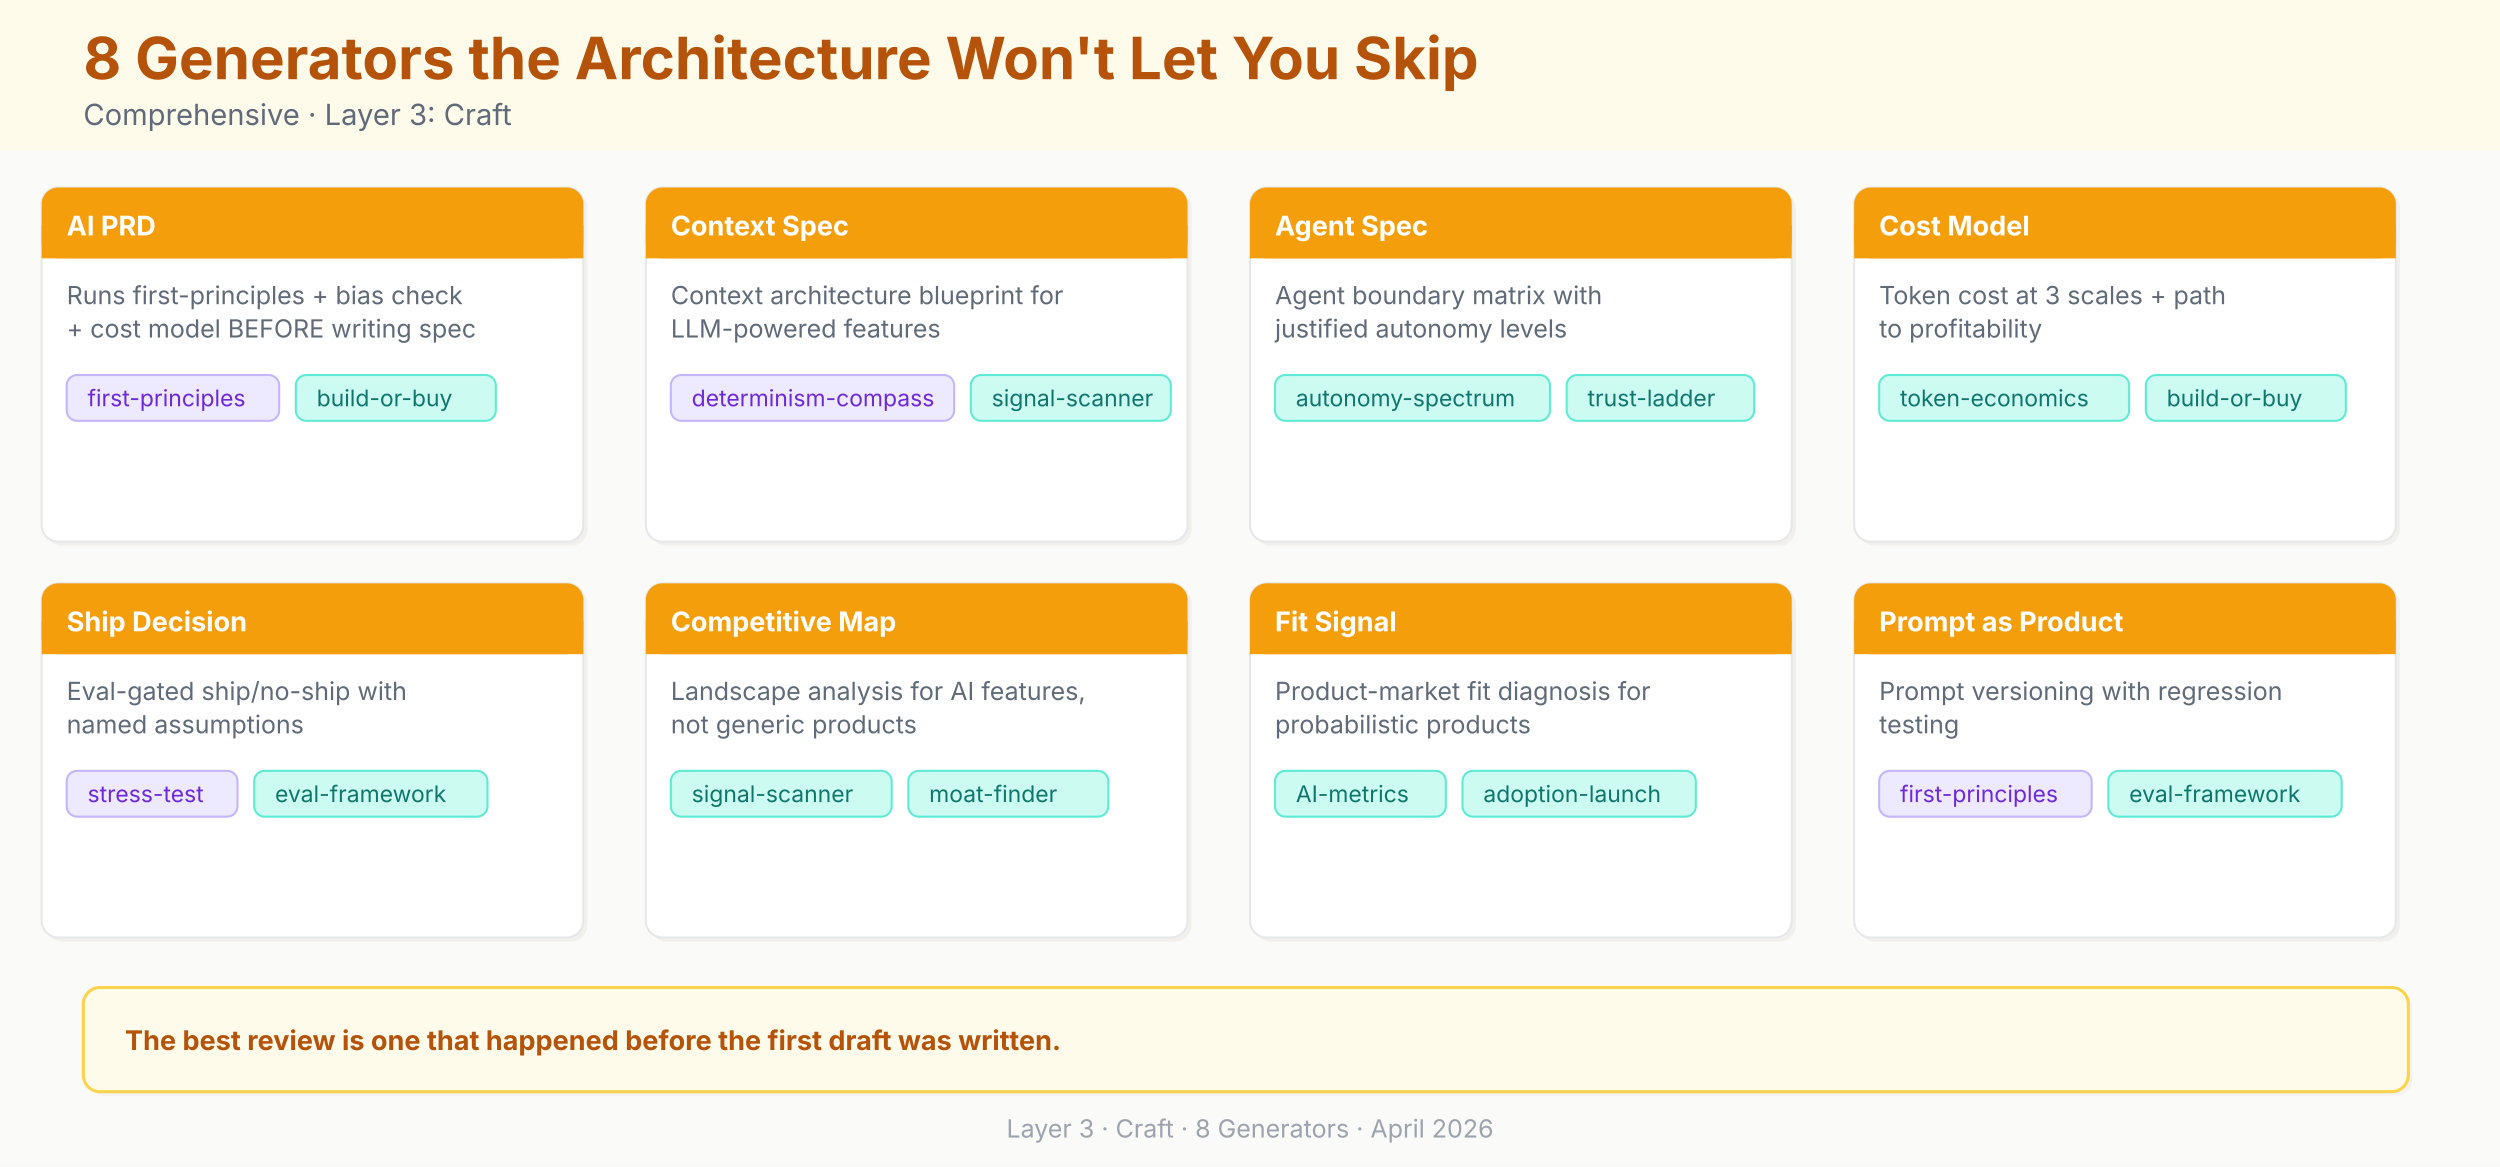
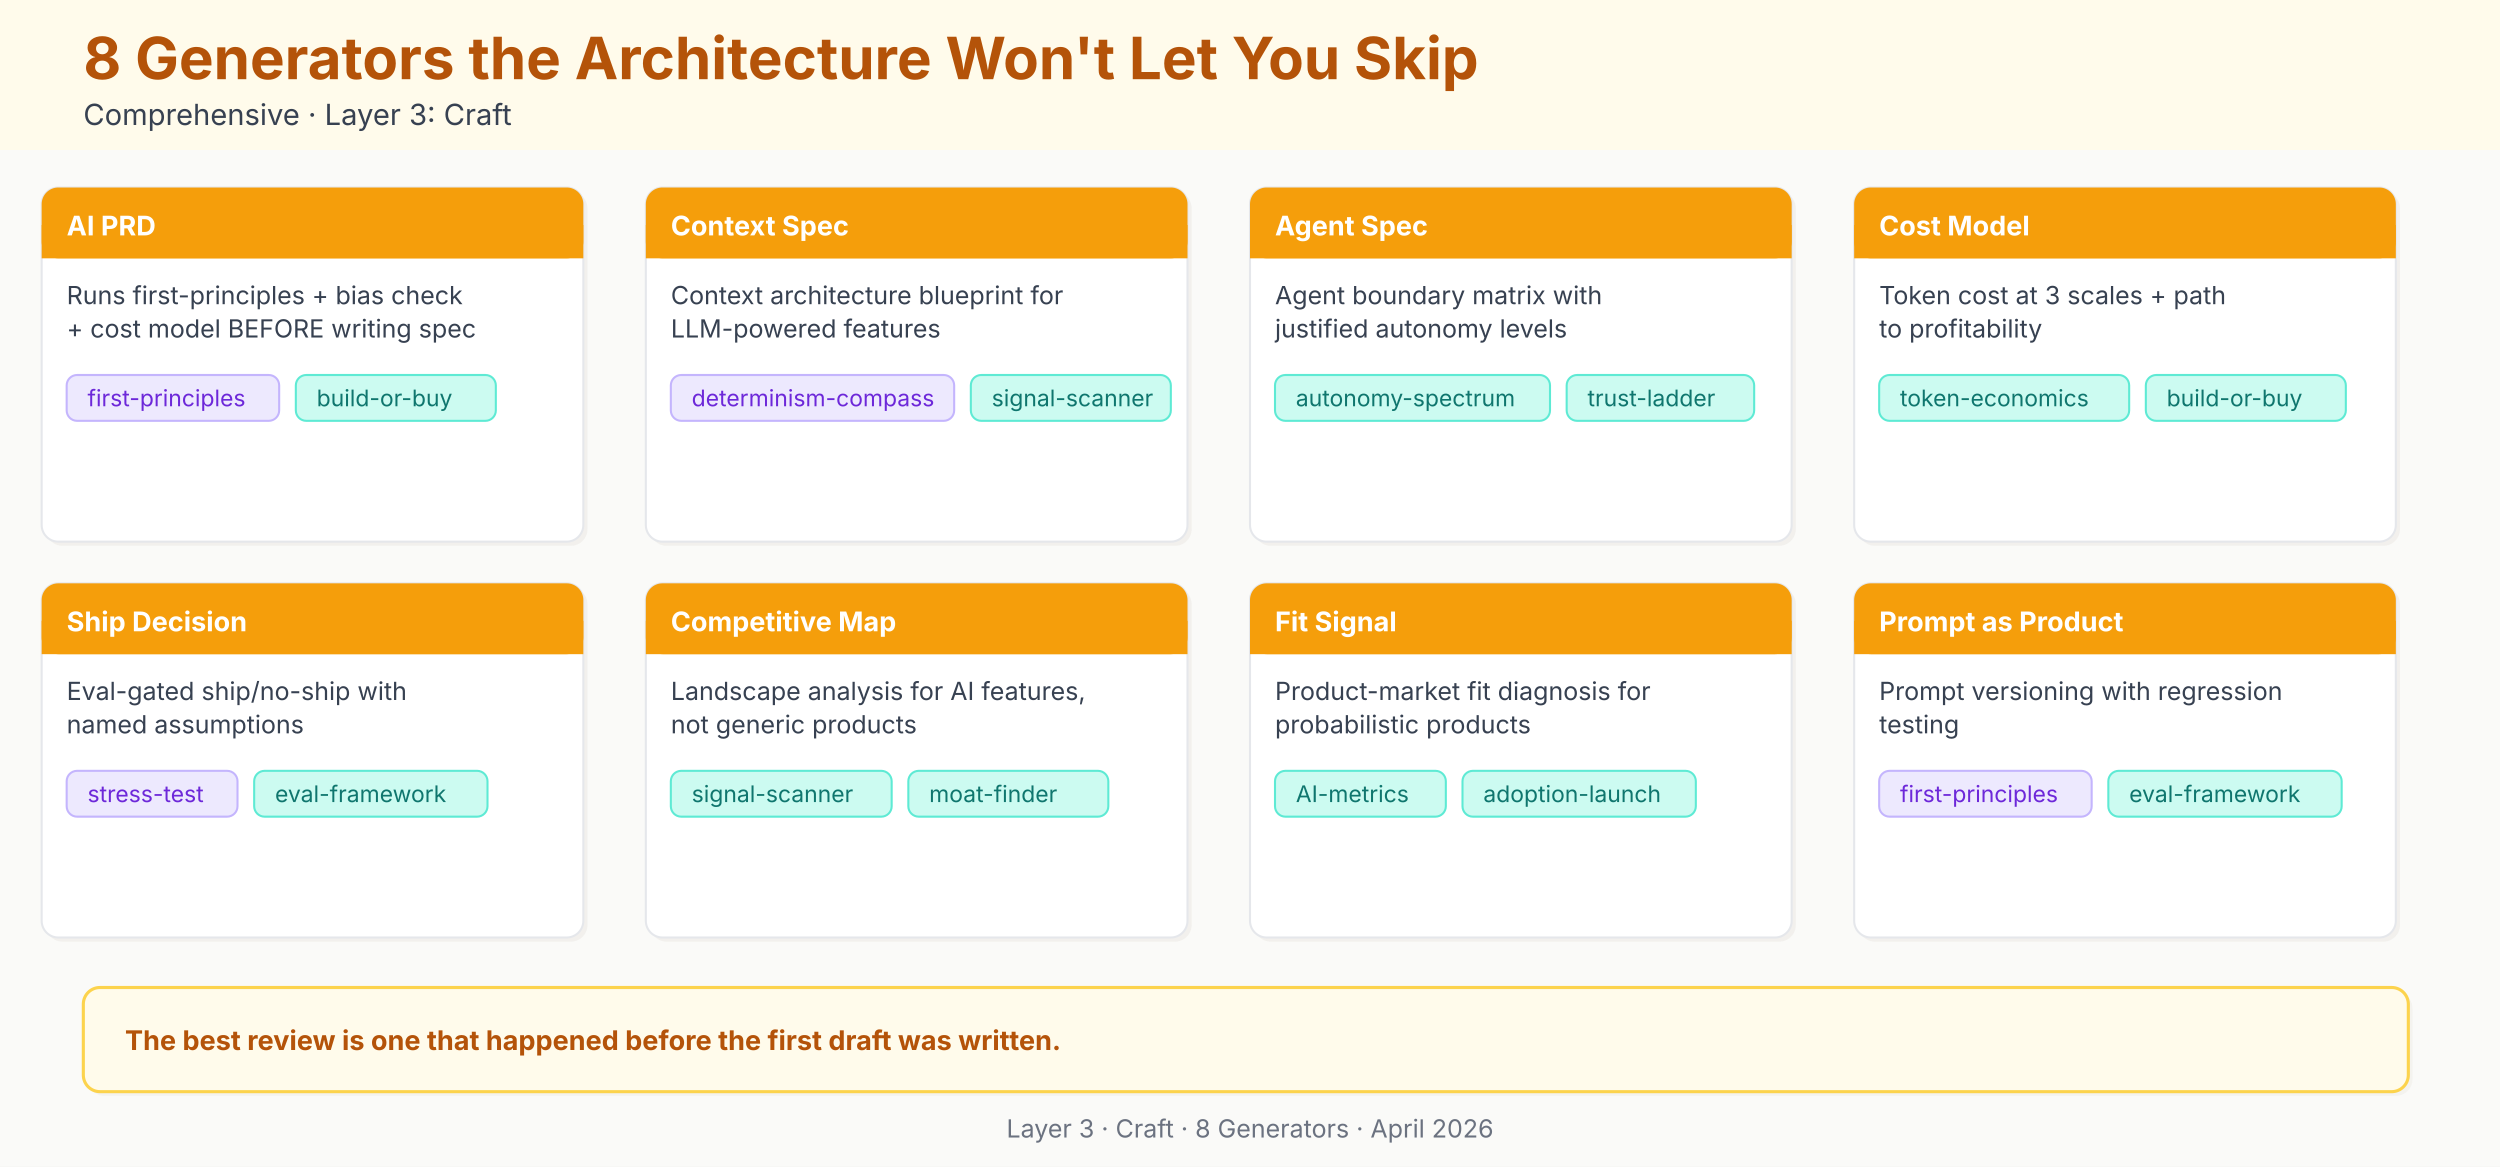
<svg xmlns="http://www.w3.org/2000/svg" viewBox="0 0 1200 560" width="1200" height="560">
  <rect x="0" y="0" width="1200" height="560" fill="#FAFAF8" />
  <rect x="0" y="0" width="1200" height="72" fill="#FFFBEB" />
  <text x="40" y="38" font-family="Inter, Segoe UI, sans-serif" font-size="28" font-weight="bold" fill="#B45309">8 Generators the Architecture Won't Let You Skip</text>
-   <text x="40" y="60" font-family="Inter, Segoe UI, sans-serif" font-size="14" fill="#5F6B7A">Comprehensive  ·  Layer 3: Craft</text>
+   <text x="40" y="60" font-family="Inter, Segoe UI, sans-serif" font-size="14" fill="#374151">Comprehensive  ·  Layer 3: Craft</text>
  <rect x="22" y="92" width="260" height="170" rx="8" fill="#E8E5E0" opacity="0.45" />
  <rect x="20" y="90" width="260" height="170" rx="8" fill="#FFFFFF" stroke="#E5E7EB" stroke-width="1" />
  <rect x="20" y="90" width="260" height="34" rx="8" fill="#F59E0B" />
  <rect x="20" y="108" width="260" height="16" fill="#F59E0B" />
  <text x="32" y="113" font-family="Inter, Segoe UI, sans-serif" font-size="13" font-weight="bold" fill="#FFFFFF">AI PRD</text>
-   <text x="32" y="146" font-family="Inter, Segoe UI, sans-serif" font-size="12" fill="#5F6B7A">Runs first-principles + bias check</text>
-   <text x="32" y="162" font-family="Inter, Segoe UI, sans-serif" font-size="12" fill="#5F6B7A">+ cost model BEFORE writing spec</text>
+   <text x="32" y="146" font-family="Inter, Segoe UI, sans-serif" font-size="12" fill="#374151">Runs first-principles + bias check</text>
+   <text x="32" y="162" font-family="Inter, Segoe UI, sans-serif" font-size="12" fill="#374151">+ cost model BEFORE writing spec</text>
  <rect x="32" y="180" width="102" height="22" rx="5" fill="#EDE9FE" stroke="#C4B5FD" stroke-width="1" />
  <text x="42" y="195" font-family="Inter, Segoe UI, sans-serif" font-size="11" fill="#6D28D9">first-principles</text>
  <rect x="142" y="180" width="96" height="22" rx="5" fill="#CCFBF1" stroke="#5EEAD4" stroke-width="1" />
  <text x="152" y="195" font-family="Inter, Segoe UI, sans-serif" font-size="11" fill="#0F766E">build-or-buy</text>
  <rect x="312" y="92" width="260" height="170" rx="8" fill="#E8E5E0" opacity="0.45" />
  <rect x="310" y="90" width="260" height="170" rx="8" fill="#FFFFFF" stroke="#E5E7EB" stroke-width="1" />
  <rect x="310" y="90" width="260" height="34" rx="8" fill="#F59E0B" />
  <rect x="310" y="108" width="260" height="16" fill="#F59E0B" />
  <text x="322" y="113" font-family="Inter, Segoe UI, sans-serif" font-size="13" font-weight="bold" fill="#FFFFFF">Context Spec</text>
-   <text x="322" y="146" font-family="Inter, Segoe UI, sans-serif" font-size="12" fill="#5F6B7A">Context architecture blueprint for</text>
-   <text x="322" y="162" font-family="Inter, Segoe UI, sans-serif" font-size="12" fill="#5F6B7A">LLM-powered features</text>
+   <text x="322" y="146" font-family="Inter, Segoe UI, sans-serif" font-size="12" fill="#374151">Context architecture blueprint for</text>
+   <text x="322" y="162" font-family="Inter, Segoe UI, sans-serif" font-size="12" fill="#374151">LLM-powered features</text>
  <rect x="322" y="180" width="136" height="22" rx="5" fill="#EDE9FE" stroke="#C4B5FD" stroke-width="1" />
  <text x="332" y="195" font-family="Inter, Segoe UI, sans-serif" font-size="11" fill="#6D28D9">determinism-compass</text>
  <rect x="466" y="180" width="96" height="22" rx="5" fill="#CCFBF1" stroke="#5EEAD4" stroke-width="1" />
  <text x="476" y="195" font-family="Inter, Segoe UI, sans-serif" font-size="11" fill="#0F766E">signal-scanner</text>
  <rect x="602" y="92" width="260" height="170" rx="8" fill="#E8E5E0" opacity="0.45" />
  <rect x="600" y="90" width="260" height="170" rx="8" fill="#FFFFFF" stroke="#E5E7EB" stroke-width="1" />
  <rect x="600" y="90" width="260" height="34" rx="8" fill="#F59E0B" />
  <rect x="600" y="108" width="260" height="16" fill="#F59E0B" />
  <text x="612" y="113" font-family="Inter, Segoe UI, sans-serif" font-size="13" font-weight="bold" fill="#FFFFFF">Agent Spec</text>
-   <text x="612" y="146" font-family="Inter, Segoe UI, sans-serif" font-size="12" fill="#5F6B7A">Agent boundary matrix with</text>
-   <text x="612" y="162" font-family="Inter, Segoe UI, sans-serif" font-size="12" fill="#5F6B7A">justified autonomy levels</text>
+   <text x="612" y="146" font-family="Inter, Segoe UI, sans-serif" font-size="12" fill="#374151">Agent boundary matrix with</text>
+   <text x="612" y="162" font-family="Inter, Segoe UI, sans-serif" font-size="12" fill="#374151">justified autonomy levels</text>
  <rect x="612" y="180" width="132" height="22" rx="5" fill="#CCFBF1" stroke="#5EEAD4" stroke-width="1" />
  <text x="622" y="195" font-family="Inter, Segoe UI, sans-serif" font-size="11" fill="#0F766E">autonomy-spectrum</text>
  <rect x="752" y="180" width="90" height="22" rx="5" fill="#CCFBF1" stroke="#5EEAD4" stroke-width="1" />
  <text x="762" y="195" font-family="Inter, Segoe UI, sans-serif" font-size="11" fill="#0F766E">trust-ladder</text>
  <rect x="892" y="92" width="260" height="170" rx="8" fill="#E8E5E0" opacity="0.45" />
  <rect x="890" y="90" width="260" height="170" rx="8" fill="#FFFFFF" stroke="#E5E7EB" stroke-width="1" />
  <rect x="890" y="90" width="260" height="34" rx="8" fill="#F59E0B" />
  <rect x="890" y="108" width="260" height="16" fill="#F59E0B" />
  <text x="902" y="113" font-family="Inter, Segoe UI, sans-serif" font-size="13" font-weight="bold" fill="#FFFFFF">Cost Model</text>
-   <text x="902" y="146" font-family="Inter, Segoe UI, sans-serif" font-size="12" fill="#5F6B7A">Token cost at 3 scales + path</text>
-   <text x="902" y="162" font-family="Inter, Segoe UI, sans-serif" font-size="12" fill="#5F6B7A">to profitability</text>
+   <text x="902" y="146" font-family="Inter, Segoe UI, sans-serif" font-size="12" fill="#374151">Token cost at 3 scales + path</text>
+   <text x="902" y="162" font-family="Inter, Segoe UI, sans-serif" font-size="12" fill="#374151">to profitability</text>
  <rect x="902" y="180" width="120" height="22" rx="5" fill="#CCFBF1" stroke="#5EEAD4" stroke-width="1" />
  <text x="912" y="195" font-family="Inter, Segoe UI, sans-serif" font-size="11" fill="#0F766E">token-economics</text>
  <rect x="1030" y="180" width="96" height="22" rx="5" fill="#CCFBF1" stroke="#5EEAD4" stroke-width="1" />
  <text x="1040" y="195" font-family="Inter, Segoe UI, sans-serif" font-size="11" fill="#0F766E">build-or-buy</text>
  <rect x="22" y="282" width="260" height="170" rx="8" fill="#E8E5E0" opacity="0.45" />
  <rect x="20" y="280" width="260" height="170" rx="8" fill="#FFFFFF" stroke="#E5E7EB" stroke-width="1" />
  <rect x="20" y="280" width="260" height="34" rx="8" fill="#F59E0B" />
  <rect x="20" y="298" width="260" height="16" fill="#F59E0B" />
  <text x="32" y="303" font-family="Inter, Segoe UI, sans-serif" font-size="13" font-weight="bold" fill="#FFFFFF">Ship Decision</text>
-   <text x="32" y="336" font-family="Inter, Segoe UI, sans-serif" font-size="12" fill="#5F6B7A">Eval-gated ship/no-ship with</text>
-   <text x="32" y="352" font-family="Inter, Segoe UI, sans-serif" font-size="12" fill="#5F6B7A">named assumptions</text>
+   <text x="32" y="336" font-family="Inter, Segoe UI, sans-serif" font-size="12" fill="#374151">Eval-gated ship/no-ship with</text>
+   <text x="32" y="352" font-family="Inter, Segoe UI, sans-serif" font-size="12" fill="#374151">named assumptions</text>
  <rect x="32" y="370" width="82" height="22" rx="5" fill="#EDE9FE" stroke="#C4B5FD" stroke-width="1" />
  <text x="42" y="385" font-family="Inter, Segoe UI, sans-serif" font-size="11" fill="#6D28D9">stress-test</text>
  <rect x="122" y="370" width="112" height="22" rx="5" fill="#CCFBF1" stroke="#5EEAD4" stroke-width="1" />
  <text x="132" y="385" font-family="Inter, Segoe UI, sans-serif" font-size="11" fill="#0F766E">eval-framework</text>
  <rect x="312" y="282" width="260" height="170" rx="8" fill="#E8E5E0" opacity="0.45" />
  <rect x="310" y="280" width="260" height="170" rx="8" fill="#FFFFFF" stroke="#E5E7EB" stroke-width="1" />
  <rect x="310" y="280" width="260" height="34" rx="8" fill="#F59E0B" />
  <rect x="310" y="298" width="260" height="16" fill="#F59E0B" />
  <text x="322" y="303" font-family="Inter, Segoe UI, sans-serif" font-size="13" font-weight="bold" fill="#FFFFFF">Competitive Map</text>
-   <text x="322" y="336" font-family="Inter, Segoe UI, sans-serif" font-size="12" fill="#5F6B7A">Landscape analysis for AI features,</text>
-   <text x="322" y="352" font-family="Inter, Segoe UI, sans-serif" font-size="12" fill="#5F6B7A">not generic products</text>
+   <text x="322" y="336" font-family="Inter, Segoe UI, sans-serif" font-size="12" fill="#374151">Landscape analysis for AI features,</text>
+   <text x="322" y="352" font-family="Inter, Segoe UI, sans-serif" font-size="12" fill="#374151">not generic products</text>
  <rect x="322" y="370" width="106" height="22" rx="5" fill="#CCFBF1" stroke="#5EEAD4" stroke-width="1" />
  <text x="332" y="385" font-family="Inter, Segoe UI, sans-serif" font-size="11" fill="#0F766E">signal-scanner</text>
  <rect x="436" y="370" width="96" height="22" rx="5" fill="#CCFBF1" stroke="#5EEAD4" stroke-width="1" />
  <text x="446" y="385" font-family="Inter, Segoe UI, sans-serif" font-size="11" fill="#0F766E">moat-finder</text>
  <rect x="602" y="282" width="260" height="170" rx="8" fill="#E8E5E0" opacity="0.45" />
  <rect x="600" y="280" width="260" height="170" rx="8" fill="#FFFFFF" stroke="#E5E7EB" stroke-width="1" />
  <rect x="600" y="280" width="260" height="34" rx="8" fill="#F59E0B" />
  <rect x="600" y="298" width="260" height="16" fill="#F59E0B" />
  <text x="612" y="303" font-family="Inter, Segoe UI, sans-serif" font-size="13" font-weight="bold" fill="#FFFFFF">Fit Signal</text>
-   <text x="612" y="336" font-family="Inter, Segoe UI, sans-serif" font-size="12" fill="#5F6B7A">Product-market fit diagnosis for</text>
-   <text x="612" y="352" font-family="Inter, Segoe UI, sans-serif" font-size="12" fill="#5F6B7A">probabilistic products</text>
+   <text x="612" y="336" font-family="Inter, Segoe UI, sans-serif" font-size="12" fill="#374151">Product-market fit diagnosis for</text>
+   <text x="612" y="352" font-family="Inter, Segoe UI, sans-serif" font-size="12" fill="#374151">probabilistic products</text>
  <rect x="612" y="370" width="82" height="22" rx="5" fill="#CCFBF1" stroke="#5EEAD4" stroke-width="1" />
  <text x="622" y="385" font-family="Inter, Segoe UI, sans-serif" font-size="11" fill="#0F766E">AI-metrics</text>
  <rect x="702" y="370" width="112" height="22" rx="5" fill="#CCFBF1" stroke="#5EEAD4" stroke-width="1" />
  <text x="712" y="385" font-family="Inter, Segoe UI, sans-serif" font-size="11" fill="#0F766E">adoption-launch</text>
  <rect x="892" y="282" width="260" height="170" rx="8" fill="#E8E5E0" opacity="0.45" />
  <rect x="890" y="280" width="260" height="170" rx="8" fill="#FFFFFF" stroke="#E5E7EB" stroke-width="1" />
  <rect x="890" y="280" width="260" height="34" rx="8" fill="#F59E0B" />
  <rect x="890" y="298" width="260" height="16" fill="#F59E0B" />
  <text x="902" y="303" font-family="Inter, Segoe UI, sans-serif" font-size="13" font-weight="bold" fill="#FFFFFF">Prompt as Product</text>
-   <text x="902" y="336" font-family="Inter, Segoe UI, sans-serif" font-size="12" fill="#5F6B7A">Prompt versioning with regression</text>
-   <text x="902" y="352" font-family="Inter, Segoe UI, sans-serif" font-size="12" fill="#5F6B7A">testing</text>
+   <text x="902" y="336" font-family="Inter, Segoe UI, sans-serif" font-size="12" fill="#374151">Prompt versioning with regression</text>
+   <text x="902" y="352" font-family="Inter, Segoe UI, sans-serif" font-size="12" fill="#374151">testing</text>
  <rect x="902" y="370" width="102" height="22" rx="5" fill="#EDE9FE" stroke="#C4B5FD" stroke-width="1" />
  <text x="912" y="385" font-family="Inter, Segoe UI, sans-serif" font-size="11" fill="#6D28D9">first-principles</text>
  <rect x="1012" y="370" width="112" height="22" rx="5" fill="#CCFBF1" stroke="#5EEAD4" stroke-width="1" />
  <text x="1022" y="385" font-family="Inter, Segoe UI, sans-serif" font-size="11" fill="#0F766E">eval-framework</text>
  <rect x="42" y="476" width="1116" height="50" rx="8" fill="#E8E5E0" opacity="0.35" />
  <rect x="40" y="474" width="1116" height="50" rx="8" fill="#FFFBEB" stroke="#FCD34D" stroke-width="1.5" />
  <text x="60" y="504" font-family="Inter, Segoe UI, sans-serif" font-size="13" font-weight="bold" fill="#B45309">The best review is one that happened before the first draft was written.</text>
-   <text x="600" y="546" font-family="Inter, Segoe UI, sans-serif" font-size="12" fill="#9CA3AF" text-anchor="middle">Layer 3  ·  Craft  ·  8 Generators  ·  April 2026</text>
+   <text x="600" y="546" font-family="Inter, Segoe UI, sans-serif" font-size="12" fill="#6B7280" text-anchor="middle">Layer 3  ·  Craft  ·  8 Generators  ·  April 2026</text>
</svg>
